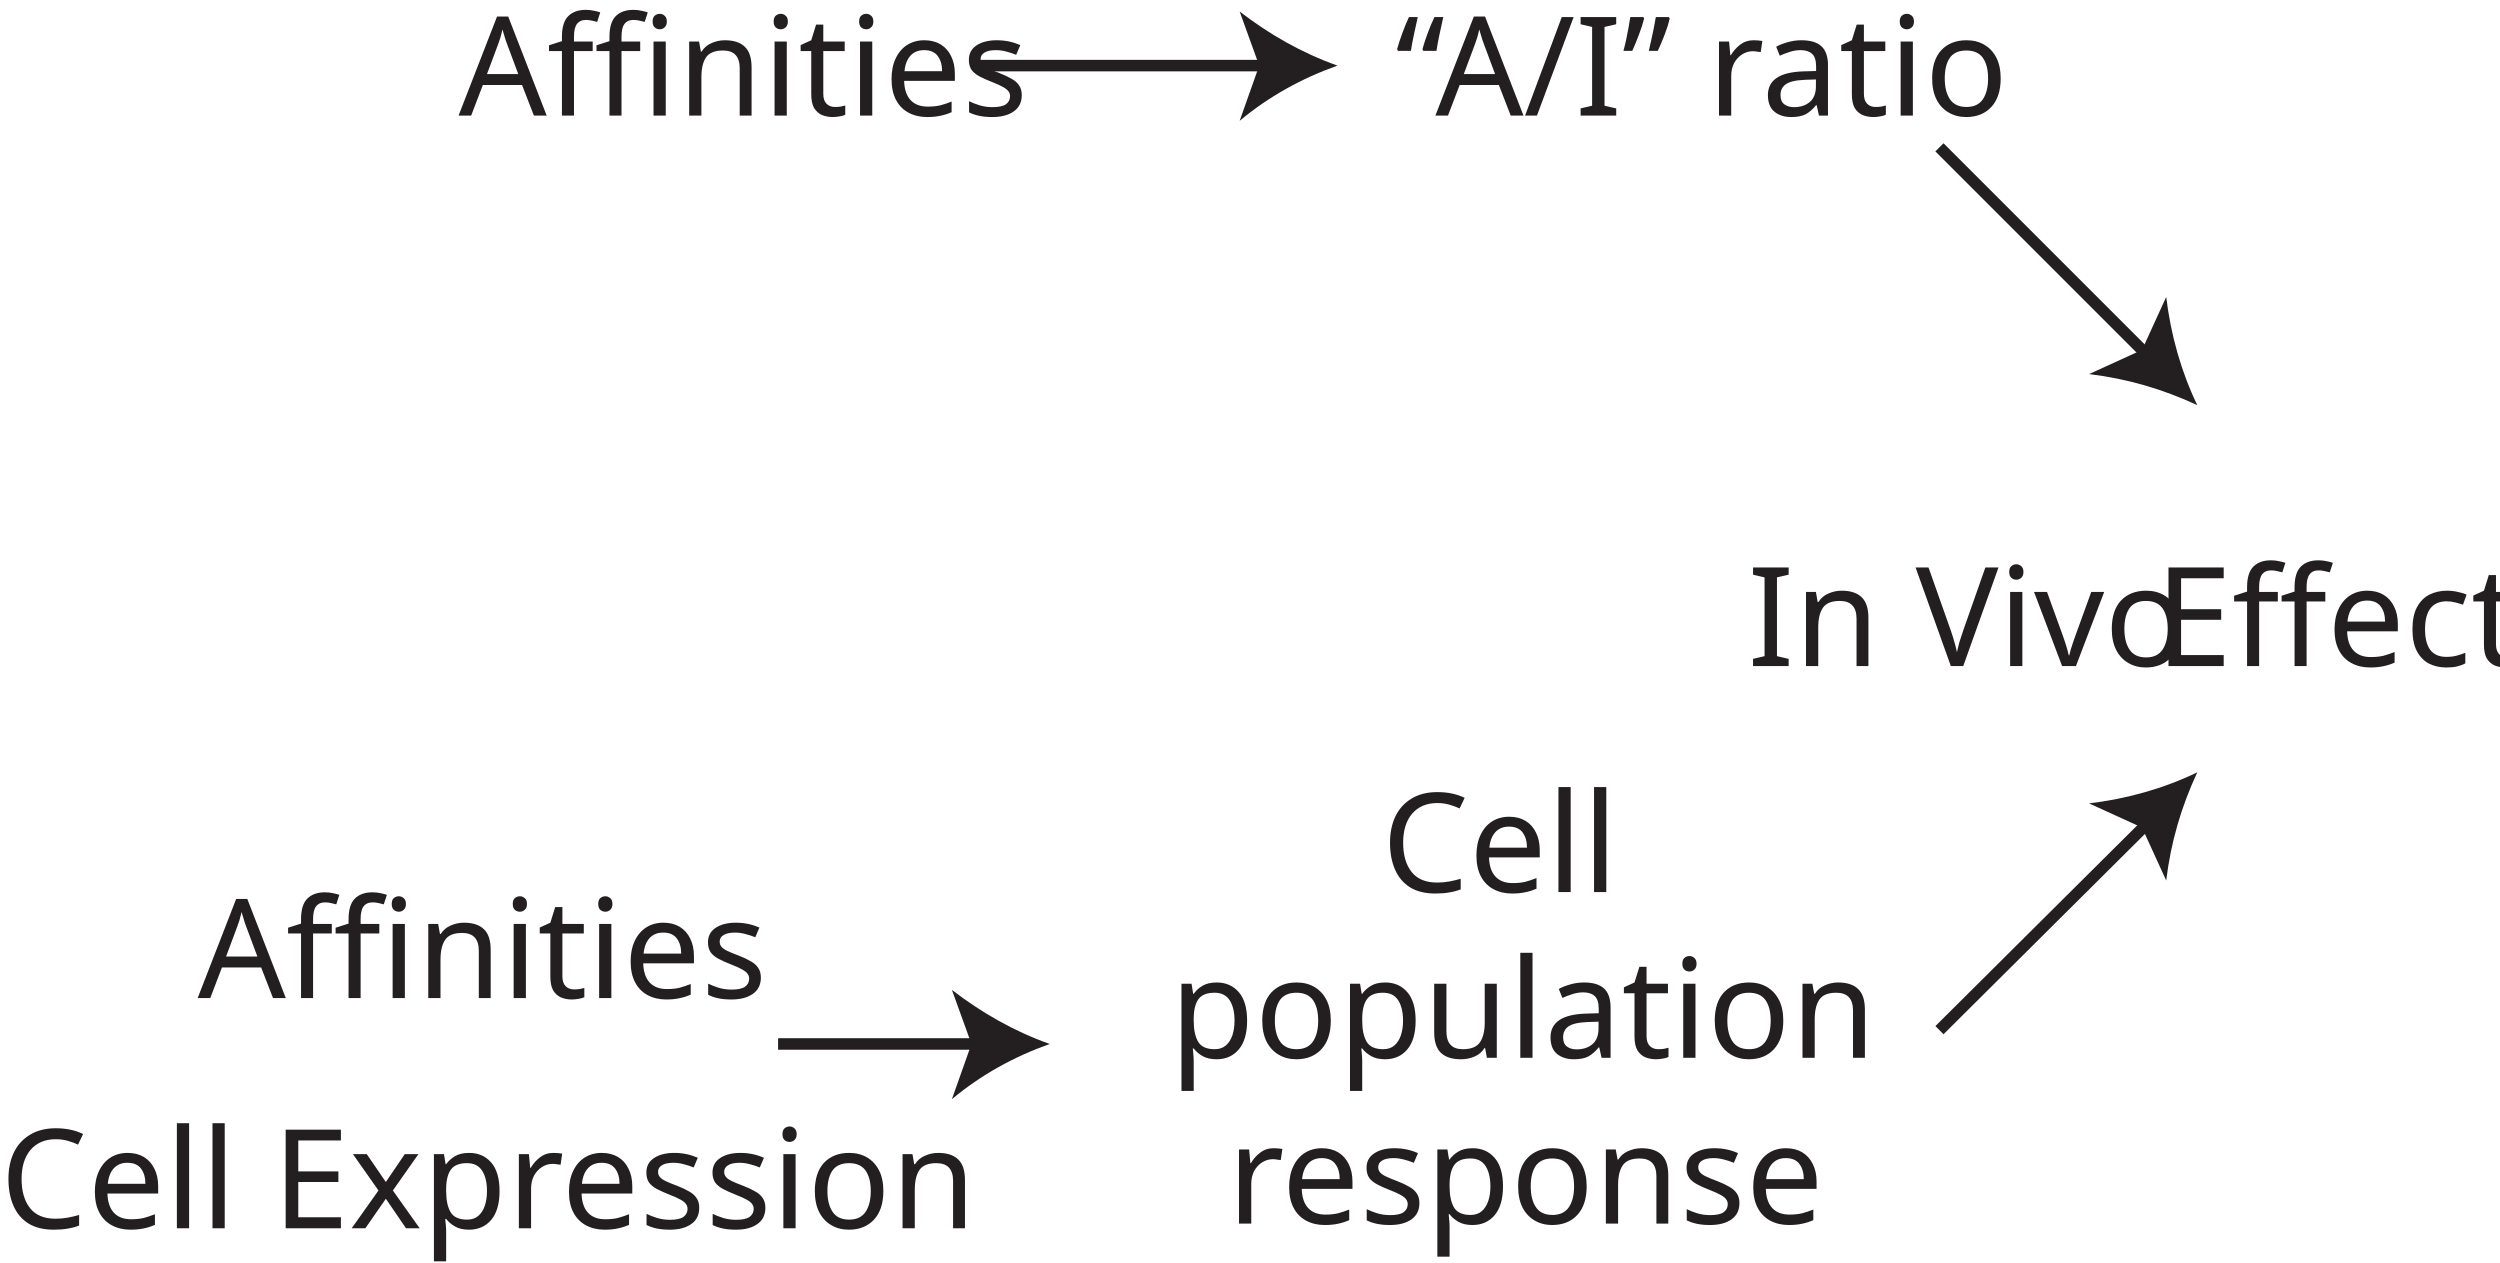
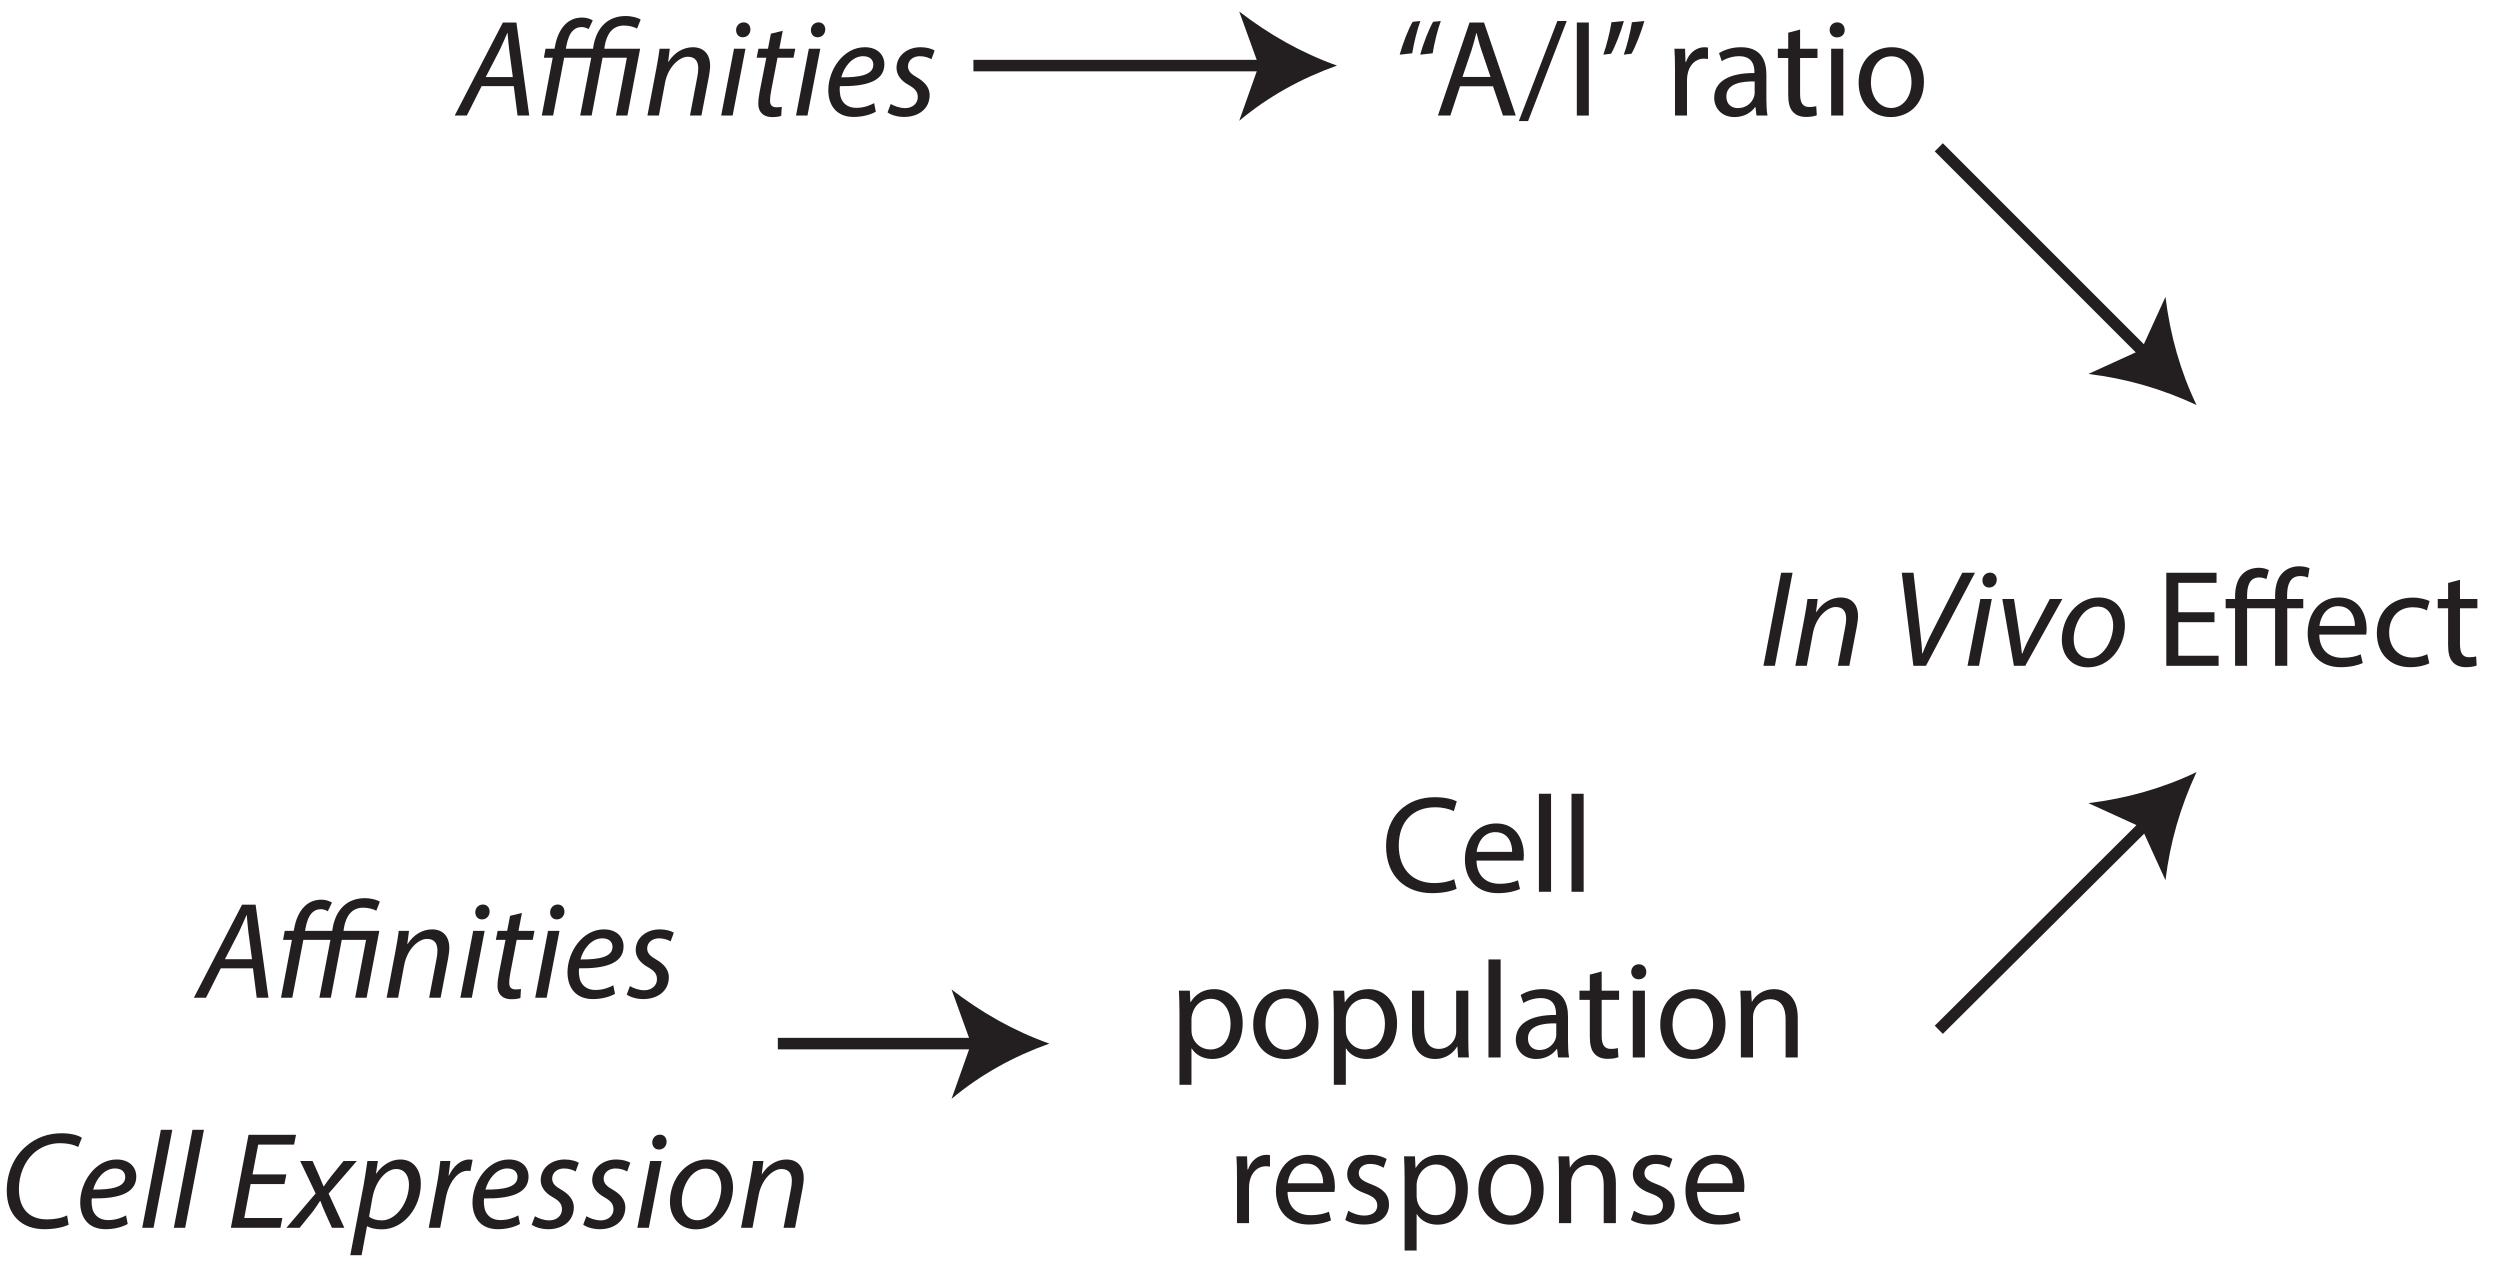
- <svg xmlns="http://www.w3.org/2000/svg" version="1.1" id="Layer_1" x="0px" y="0px" viewBox="0 0 217.2 109.7" style="enable-background:new 0 0 217.2 109.7;" xml:space="preserve">
-   <style type="text/css">
- 	.st0{fill:#231F20;}
- 	.st1{font-family:'MyriadPro-Regular';}
- 	.st2{font-size:12px;}
- 	.st3{enable-background:new    ;}
- 	.st4{font-family:'MyriadPro-It';}
- 	.st5{fill:none;stroke:#231F20;stroke-miterlimit:10;}
- </style>
-   <text transform="matrix(1 0 0 1 121.2371 10.0439)" class="st0 st1 st2">“A/I” ratio</text>
-   <text transform="matrix(1 0 0 1 151.82 57.8662)" class="st3">
-     <tspan x="0" y="0" class="st0 st4 st2">In Vivo</tspan>
-     <tspan x="32.3" y="0" class="st0 st1 st2"> Effect</tspan>
-   </text>
-   <text transform="matrix(1 0 0 1 120.0307 77.5045)" class="st0 st1 st2">Cell</text>
-   <text transform="matrix(1 0 0 1 101.6307 91.9045)" class="st0 st1 st2">population</text>
-   <text transform="matrix(1 0 0 1 106.6307 106.3045)" class="st0 st1 st2">response</text>
-   <text transform="matrix(1 0 0 1 39.8404 10.0439)" class="st0 st4 st2">Affinities</text>
-   <text transform="matrix(1 0 0 1 17.1737 86.7106)" class="st0 st4 st2">Affinities</text>
-   <text transform="matrix(1 0 0 1 -1.983643e-04 106.7106)" class="st0 st4 st2">Cell Expression</text>
-   <line class="st5" x1="84.6" y1="5.7" x2="110.2" y2="5.7" />
-   <path class="st0" d="M116.2,5.7c-3.1,1.1-6,2.7-8.5,4.8l1.7-4.8L107.7,1C110.3,3,113.1,4.6,116.2,5.7z" />
-   <line class="st5" x1="168.5" y1="12.8" x2="186.7" y2="31" />
-   <path class="st0" d="M190.9,35.2c-3-1.4-6.1-2.3-9.4-2.7l4.6-2.1l2.1-4.6C188.6,29.1,189.5,32.3,190.9,35.2z" />
-   <line class="st5" x1="67.6" y1="90.7" x2="85.2" y2="90.7" />
-   <path class="st0" d="M91.2,90.7c-3.1,1.1-6,2.7-8.5,4.8l1.7-4.8L82.7,86C85.3,88,88.1,89.6,91.2,90.7z" />
-   <line class="st5" x1="168.5" y1="89.5" x2="186.7" y2="71.4" />
-   <path class="st0" d="M190.9,67.1c-1.4,3-2.3,6.1-2.7,9.4l-2.1-4.6l-4.6-2.1C184.8,69.4,188,68.5,190.9,67.1z" />
+ <svg xmlns="http://www.w3.org/2000/svg" width="100%" height="100%" viewBox="0 0 6706 3389" version="1.1" xml:space="preserve" style="fill-rule:evenodd;clip-rule:evenodd;stroke-miterlimit:10;">
+   <path d="M3788.18,142.961C3792.26,116.294 3801.88,78.144 3810.03,56.294L3789.29,58.517C3778.92,75.55 3762.99,115.55 3754.48,146.661L3788.18,142.961ZM3842.99,142.961C3847.07,116.294 3856.7,78.144 3864.85,56.294L3844.11,58.517C3834.11,75.55 3817.81,115.55 3809.66,146.661L3842.99,142.961Z" style="fill:#231f20;fill-rule:nonzero;" />
+   <path d="M4004.85,231.478L4031.52,309.994L4065.96,309.994L3980.77,60.367L3941.88,60.367L3857.07,309.994L3890.41,309.994L3916.33,231.478L4004.85,231.478ZM3922.99,206.294L3947.44,134.072C3952.26,118.883 3956.33,103.7 3960.03,88.883L3960.77,88.883C3964.48,103.328 3968.18,118.144 3973.74,134.439L3998.18,206.294L3922.99,206.294Z" style="fill:#231f20;fill-rule:nonzero;" />
+   <path d="M4098.92,324.811L4202.63,56.294L4177.44,56.294L4074.11,324.811L4098.92,324.811Z" style="fill:#231f20;fill-rule:nonzero;" />
+   <rect x="4229.66" y="60.367" width="32.222" height="249.628" style="fill:#231f20;" />
+   <path d="M4322.63,59.628C4318.55,86.294 4308.55,124.811 4300.77,146.661L4321.52,144.072C4331.52,127.033 4347.44,87.406 4355.96,56.294L4322.63,59.628ZM4377.44,59.628C4373.37,86.294 4363.74,124.811 4355.59,146.661L4376.33,144.072C4386.33,127.033 4402.26,87.406 4410.77,56.294L4377.44,59.628Z" style="fill:#231f20;fill-rule:nonzero;" />
+   <path d="M4492.99,309.994L4525.22,309.994L4525.22,214.439C4525.22,208.883 4525.96,203.7 4526.7,199.256C4531.14,174.811 4547.44,157.406 4570.41,157.406C4574.85,157.406 4578.18,157.772 4581.52,158.517L4581.52,127.772C4578.55,127.033 4575.96,126.661 4572.26,126.661C4550.41,126.661 4530.77,141.85 4522.63,165.922L4521.14,165.922L4520.03,130.739L4491.52,130.739C4492.63,147.406 4492.99,165.55 4492.99,186.661L4492.99,309.994Z" style="fill:#231f20;fill-rule:nonzero;" />
+   <path d="M4741.14,309.994C4738.92,297.772 4738.18,282.589 4738.18,267.033L4738.18,199.994C4738.18,164.072 4724.85,126.661 4670.03,126.661C4647.44,126.661 4625.96,132.961 4611.14,142.589L4618.55,164.072C4631.14,155.922 4648.55,150.739 4665.22,150.739C4701.88,150.739 4705.96,177.406 4705.96,192.217L4705.96,195.922C4636.7,195.55 4598.18,219.256 4598.18,262.589C4598.18,288.517 4616.7,314.072 4652.99,314.072C4678.55,314.072 4697.81,301.478 4707.81,287.406L4708.92,287.406L4711.52,309.994L4741.14,309.994ZM4706.7,249.628C4706.7,252.961 4705.96,256.661 4704.85,259.994C4699.66,275.183 4684.85,289.994 4661.52,289.994C4644.85,289.994 4630.77,279.994 4630.77,258.883C4630.77,224.072 4671.14,217.772 4706.7,218.517L4706.7,249.628Z" style="fill:#231f20;fill-rule:nonzero;" />
+   <path d="M4796.7,87.772L4796.7,130.739L4768.92,130.739L4768.92,155.55L4796.7,155.55L4796.7,253.328C4796.7,274.439 4800.03,290.367 4809.29,299.994C4817.07,308.883 4829.29,313.7 4844.48,313.7C4857.07,313.7 4867.07,311.85 4873.37,309.256L4871.88,284.811C4867.81,285.922 4861.52,287.033 4852.99,287.033C4834.85,287.033 4828.55,274.439 4828.55,252.217L4828.55,155.55L4875.22,155.55L4875.22,130.739L4828.55,130.739L4828.55,79.256L4796.7,87.772Z" style="fill:#231f20;fill-rule:nonzero;" />
+   <path d="M4944.48,309.994L4944.48,130.739L4911.88,130.739L4911.88,309.994L4944.48,309.994ZM4928.18,59.994C4916.33,59.994 4907.81,68.883 4907.81,80.367C4907.81,91.478 4915.96,100.367 4927.44,100.367C4940.41,100.367 4948.55,91.478 4948.18,80.367C4948.18,68.883 4940.41,59.994 4928.18,59.994Z" style="fill:#231f20;fill-rule:nonzero;" />
+   <path d="M5074.48,126.661C5024.85,126.661 4985.59,161.85 4985.59,221.85C4985.59,278.517 5022.99,314.072 5071.52,314.072C5114.85,314.072 5160.77,285.183 5160.77,218.883C5160.77,164.072 5125.96,126.661 5074.48,126.661ZM5073.74,151.106C5112.26,151.106 5127.44,189.628 5127.44,219.994C5127.44,260.367 5104.11,289.628 5072.99,289.628C5041.14,289.628 5018.55,259.994 5018.55,220.739C5018.55,186.661 5035.22,151.106 5073.74,151.106Z" style="fill:#231f20;fill-rule:nonzero;" />
+   <g>
+     <path d="M4777.66,1536.37L4730.24,1785.99L4760.99,1785.99L4808.39,1536.37L4777.66,1536.37Z" style="fill:#231f20;fill-rule:nonzero;" />
+     <path d="M4846.54,1785.99L4862.84,1698.96C4870.99,1654.51 4902.1,1628.22 4923.95,1628.22C4945.06,1628.22 4952.1,1641.55 4952.1,1659.7C4952.1,1667.11 4950.99,1675.62 4949.51,1682.66L4929.88,1785.99L4960.62,1785.99L4980.62,1681.55C4982.47,1671.92 4983.95,1660.44 4983.95,1652.66C4983.95,1614.88 4959.88,1602.66 4938.39,1602.66C4912.1,1602.66 4888.02,1616.73 4872.1,1641.92L4871.36,1641.92L4875.8,1606.73L4848.39,1606.73C4846.17,1621.55 4843.95,1638.96 4839.88,1658.96L4815.8,1785.99L4846.54,1785.99Z" style="fill:#231f20;fill-rule:nonzero;" />
+     <path d="M5166.17,1785.99L5297.66,1536.37L5263.58,1536.37L5184.32,1692.29C5170.62,1718.59 5163.21,1737.11 5156.91,1752.66L5155.8,1752.66C5155.43,1736.37 5153.95,1721.92 5150.99,1696.37L5132.84,1536.37L5101.36,1536.37L5132.47,1785.99L5166.17,1785.99Z" style="fill:#231f20;fill-rule:nonzero;" />
+     <path d="M5308.39,1785.99L5342.84,1606.73L5312.1,1606.73L5277.66,1785.99L5308.39,1785.99ZM5335.43,1575.99C5347.28,1575.99 5355.8,1567.48 5356.17,1555.26C5356.17,1544.14 5349.13,1535.99 5338.02,1535.99C5326.91,1535.99 5317.66,1544.88 5317.66,1556.73C5317.66,1567.84 5324.69,1575.99 5335.43,1575.99Z" style="fill:#231f20;fill-rule:nonzero;" />
+     <path d="M5370.99,1606.73L5402.1,1785.99L5432.47,1785.99L5532.1,1606.73L5498.39,1606.73L5443.58,1711.18C5433.21,1731.55 5428.39,1743.4 5424.69,1753.03L5423.58,1753.03C5422.84,1743.03 5420.62,1729.33 5418.02,1708.96L5402.47,1606.73L5370.99,1606.73Z" style="fill:#231f20;fill-rule:nonzero;" />
+     <path d="M5629.89,1602.66C5571.73,1602.66 5530.62,1657.48 5530.62,1716.37C5530.62,1756.73 5555.8,1790.07 5600.61,1790.07C5660.61,1790.07 5699.89,1732.66 5699.89,1677.48C5699.89,1639.33 5678.39,1602.66 5629.89,1602.66ZM5626.56,1627.11C5658.78,1627.11 5668.39,1656.37 5668.39,1677.11C5668.39,1718.96 5641,1765.62 5604.67,1765.62C5578.39,1765.62 5562.47,1744.51 5562.47,1715.26C5562.1,1674.14 5588.02,1627.11 5626.56,1627.11Z" style="fill:#231f20;fill-rule:nonzero;" />
+     <path d="M5940.11,1642.29L5843.11,1642.29L5843.11,1563.4L5945.67,1563.4L5945.67,1536.37L5810.89,1536.37L5810.89,1785.99L5951.22,1785.99L5951.22,1758.96L5843.11,1758.96L5843.11,1668.96L5940.11,1668.96L5940.11,1642.29Z" style="fill:#231f20;fill-rule:nonzero;" />
+     <path d="M6135.33,1785.99L6135.33,1631.55L6178.28,1631.55L6178.28,1606.73L6134.94,1606.73L6134.94,1597.11C6134.94,1569.7 6142.33,1545.26 6169.78,1545.26C6179.39,1545.26 6185.67,1547.11 6190.89,1549.33L6194.94,1524.14C6188.67,1521.55 6179,1518.96 6167.17,1518.96C6152.33,1518.96 6136.06,1523.77 6123.83,1535.62C6108.67,1550.07 6102.72,1573.03 6102.72,1598.22L6102.72,1606.73L6027.56,1606.73L6027.56,1598.96C6027.56,1570.81 6034.56,1548.96 6060.11,1548.96C6067.56,1548.96 6074.56,1551.18 6079.39,1553.4L6086.06,1529.33C6080.5,1526.37 6070.89,1523.03 6060.5,1523.03C6040.5,1523.03 6025.67,1529.33 6015.33,1539.7C6001.22,1553.77 5995.33,1575.62 5995.33,1600.81L5995.33,1606.73L5970.11,1606.73L5970.11,1631.55L5995.33,1631.55L5995.33,1785.99L6027.56,1785.99L6027.56,1631.55L6102.72,1631.55L6102.72,1785.99L6135.33,1785.99Z" style="fill:#231f20;fill-rule:nonzero;" />
+     <path d="M6347.17,1702.29C6347.56,1698.96 6348.28,1693.77 6348.28,1687.11C6348.28,1654.14 6332.72,1602.66 6274.22,1602.66C6222,1602.66 6190.11,1645.26 6190.11,1699.33C6190.11,1753.4 6223.11,1789.7 6278.28,1789.7C6306.78,1789.7 6326.44,1783.77 6337.89,1778.59L6332.33,1755.26C6320.11,1760.44 6306.06,1764.51 6282.72,1764.51C6250.11,1764.51 6222,1746.37 6221.22,1702.29L6347.17,1702.29ZM6221.61,1678.96C6224.22,1656.37 6238.67,1625.99 6271.61,1625.99C6308.28,1625.99 6317.17,1658.22 6316.78,1678.96L6221.61,1678.96Z" style="fill:#231f20;fill-rule:nonzero;" />
+     <path d="M6510.89,1754.88C6501.61,1758.96 6489.39,1763.77 6470.89,1763.77C6435.33,1763.77 6408.67,1738.22 6408.67,1696.73C6408.67,1659.33 6430.89,1628.96 6472,1628.96C6489.78,1628.96 6502,1633.03 6509.78,1637.48L6517.17,1612.29C6508.28,1607.84 6491.22,1603.03 6472,1603.03C6413.44,1603.03 6375.67,1643.03 6375.67,1698.22C6375.67,1753.03 6410.89,1789.7 6464.94,1789.7C6489,1789.7 6507.89,1783.77 6516.44,1779.33L6510.89,1754.88Z" style="fill:#231f20;fill-rule:nonzero;" />
+     <path d="M6566.78,1563.77L6566.78,1606.73L6539,1606.73L6539,1631.55L6566.78,1631.55L6566.78,1729.33C6566.78,1750.44 6570.11,1766.37 6579.39,1775.99C6587.17,1784.88 6599.39,1789.7 6614.56,1789.7C6627.17,1789.7 6637.17,1787.84 6643.44,1785.26L6642,1760.81C6637.89,1761.92 6631.61,1763.03 6623.11,1763.03C6604.94,1763.03 6598.67,1750.44 6598.67,1728.22L6598.67,1631.55L6645.33,1631.55L6645.33,1606.73L6598.67,1606.73L6598.67,1555.26L6566.78,1563.77Z" style="fill:#231f20;fill-rule:nonzero;" />
+   </g>
+   <path d="M3900.58,2358.41C3887.62,2364.71 3867.62,2368.78 3847.98,2368.78C3787.24,2368.78 3752.06,2329.52 3752.06,2268.41C3752.06,2202.86 3790.95,2165.45 3849.47,2165.45C3870.21,2165.45 3887.62,2169.89 3899.84,2175.82L3907.62,2149.52C3899.09,2145.08 3879.47,2138.41 3848.36,2138.41C3770.95,2138.41 3717.98,2191.37 3717.98,2269.52C3717.98,2351.37 3770.95,2395.82 3841.32,2395.82C3871.69,2395.82 3895.39,2389.89 3907.24,2383.97L3900.58,2358.41Z" style="fill:#231f20;fill-rule:nonzero;" />
+   <path d="M4086.51,2308.41C4086.87,2305.08 4087.62,2299.89 4087.62,2293.23C4087.62,2260.26 4072.06,2208.78 4013.54,2208.78C3961.32,2208.78 3929.47,2251.37 3929.47,2305.45C3929.47,2359.52 3962.43,2395.82 4017.62,2395.82C4046.13,2395.82 4065.76,2389.89 4077.24,2384.71L4071.69,2361.37C4059.47,2366.56 4045.39,2370.63 4022.06,2370.63C3989.47,2370.63 3961.32,2352.48 3960.58,2308.41L4086.51,2308.41ZM3960.95,2285.08C3963.54,2262.48 3977.98,2232.12 4010.95,2232.12C4047.62,2232.12 4056.51,2264.34 4056.13,2285.08L3960.95,2285.08Z" style="fill:#231f20;fill-rule:nonzero;" />
+   <rect x="4127.98" y="2129.15" width="32.594" height="262.961" style="fill:#231f20;" />
+   <rect x="4215.39" y="2129.15" width="32.594" height="262.961" style="fill:#231f20;" />
+   <path d="M3163.79,2909.89L3196.01,2909.89L3196.01,2812.48L3196.75,2812.48C3207.49,2830.26 3228.23,2840.63 3251.93,2840.63C3294.16,2840.63 3333.42,2808.78 3333.42,2744.34C3333.42,2689.89 3300.82,2653.23 3257.49,2653.23C3228.23,2653.23 3207.12,2666.19 3193.79,2688.04L3193.04,2688.04L3191.57,2657.3L3162.31,2657.3C3163.04,2674.34 3163.79,2692.86 3163.79,2715.82L3163.79,2909.89ZM3196.01,2732.86C3196.01,2728.41 3197.12,2723.59 3198.23,2719.52C3204.53,2695.08 3225.27,2679.15 3247.49,2679.15C3281.93,2679.15 3300.82,2709.89 3300.82,2745.82C3300.82,2786.93 3280.82,2815.08 3246.38,2815.08C3223.04,2815.08 3203.42,2799.52 3197.49,2776.93C3196.75,2772.86 3196.01,2768.41 3196.01,2763.59L3196.01,2732.86Z" style="fill:#231f20;fill-rule:nonzero;" />
+   <path d="M3450.46,2653.23C3400.82,2653.23 3361.57,2688.41 3361.57,2748.41C3361.57,2805.08 3398.97,2840.63 3447.49,2840.63C3490.82,2840.63 3536.75,2811.74 3536.75,2745.45C3536.75,2690.63 3501.93,2653.23 3450.46,2653.23ZM3449.71,2677.67C3488.23,2677.67 3503.42,2716.19 3503.42,2746.56C3503.42,2786.93 3480.08,2816.19 3448.97,2816.19C3417.12,2816.19 3394.53,2786.56 3394.53,2747.3C3394.53,2713.23 3411.19,2677.67 3449.71,2677.67Z" style="fill:#231f20;fill-rule:nonzero;" />
+   <path d="M3577.86,2909.89L3610.08,2909.89L3610.08,2812.48L3610.82,2812.48C3621.57,2830.26 3642.31,2840.63 3666.01,2840.63C3708.23,2840.63 3747.49,2808.78 3747.49,2744.34C3747.49,2689.89 3714.9,2653.23 3671.57,2653.23C3642.31,2653.23 3621.19,2666.19 3607.86,2688.04L3607.12,2688.04L3605.64,2657.3L3576.38,2657.3C3577.12,2674.34 3577.86,2692.86 3577.86,2715.82L3577.86,2909.89ZM3610.08,2732.86C3610.08,2728.41 3611.19,2723.59 3612.31,2719.52C3618.6,2695.08 3639.34,2679.15 3661.57,2679.15C3696.01,2679.15 3714.9,2709.89 3714.9,2745.82C3714.9,2786.93 3694.9,2815.08 3660.46,2815.08C3637.12,2815.08 3617.49,2799.52 3611.57,2776.93C3610.82,2772.86 3610.08,2768.41 3610.08,2763.59L3610.08,2732.86Z" style="fill:#231f20;fill-rule:nonzero;" />
+   <path d="M3938.6,2657.3L3906.01,2657.3L3906.01,2767.3C3906.01,2773.23 3904.9,2779.15 3903.04,2783.97C3897.12,2798.41 3881.93,2813.59 3860.08,2813.59C3830.46,2813.59 3820.08,2790.63 3820.08,2756.56L3820.08,2657.3L3787.49,2657.3L3787.49,2762.12C3787.49,2825.08 3821.19,2840.63 3849.34,2840.63C3881.19,2840.63 3900.08,2821.74 3908.6,2807.3L3909.34,2807.3L3911.19,2836.56L3940.08,2836.56C3938.97,2822.48 3938.6,2806.19 3938.6,2787.67L3938.6,2657.3Z" style="fill:#231f20;fill-rule:nonzero;" />
+   <rect x="3992.68" y="2573.59" width="32.594" height="262.961" style="fill:#231f20;" />
+   <path d="M4208.97,2836.56C4206.75,2824.34 4206.01,2809.15 4206.01,2793.59L4206.01,2726.56C4206.01,2690.63 4192.68,2653.23 4137.86,2653.23C4115.27,2653.23 4093.79,2659.52 4078.97,2669.15L4086.38,2690.63C4098.97,2682.48 4116.38,2677.3 4133.04,2677.3C4169.71,2677.3 4173.79,2703.97 4173.79,2718.78L4173.79,2722.48C4104.53,2722.12 4066.01,2745.82 4066.01,2789.15C4066.01,2815.08 4084.53,2840.63 4120.82,2840.63C4146.38,2840.63 4165.64,2828.04 4175.64,2813.97L4176.75,2813.97L4179.34,2836.56L4208.97,2836.56ZM4174.53,2776.19C4174.53,2779.52 4173.79,2783.23 4172.68,2786.56C4167.49,2801.74 4152.68,2816.56 4129.34,2816.56C4112.68,2816.56 4098.6,2806.56 4098.6,2785.45C4098.6,2750.63 4138.97,2744.34 4174.53,2745.08L4174.53,2776.19Z" style="fill:#231f20;fill-rule:nonzero;" />
+   <path d="M4264.53,2614.34L4264.53,2657.3L4236.75,2657.3L4236.75,2682.12L4264.53,2682.12L4264.53,2779.89C4264.53,2801.01 4267.86,2816.93 4277.12,2826.56C4284.9,2835.45 4297.12,2840.26 4312.31,2840.26C4324.9,2840.26 4334.9,2838.41 4341.19,2835.82L4339.71,2811.37C4335.64,2812.48 4329.34,2813.59 4320.82,2813.59C4302.68,2813.59 4296.38,2801.01 4296.38,2778.78L4296.38,2682.12L4343.04,2682.12L4343.04,2657.3L4296.38,2657.3L4296.38,2605.82L4264.53,2614.34Z" style="fill:#231f20;fill-rule:nonzero;" />
+   <path d="M4412.31,2836.56L4412.31,2657.3L4379.71,2657.3L4379.71,2836.56L4412.31,2836.56ZM4396.01,2586.56C4384.16,2586.56 4375.64,2595.45 4375.64,2606.93C4375.64,2618.04 4383.79,2626.93 4395.27,2626.93C4408.23,2626.93 4416.38,2618.04 4416.01,2606.93C4416.01,2595.45 4408.23,2586.56 4396.01,2586.56Z" style="fill:#231f20;fill-rule:nonzero;" />
+   <path d="M4542.31,2653.23C4492.68,2653.23 4453.42,2688.41 4453.42,2748.41C4453.42,2805.08 4490.82,2840.63 4539.34,2840.63C4582.68,2840.63 4628.6,2811.74 4628.6,2745.45C4628.6,2690.63 4593.79,2653.23 4542.31,2653.23ZM4541.57,2677.67C4580.08,2677.67 4595.27,2716.19 4595.27,2746.56C4595.27,2786.93 4571.93,2816.19 4540.82,2816.19C4508.97,2816.19 4486.38,2786.56 4486.38,2747.3C4486.38,2713.23 4503.04,2677.67 4541.57,2677.67Z" style="fill:#231f20;fill-rule:nonzero;" />
+   <path d="M4669.71,2836.56L4702.31,2836.56L4702.31,2728.78C4702.31,2723.23 4703.04,2717.67 4704.53,2713.59C4710.08,2695.45 4726.75,2680.26 4748.23,2680.26C4778.97,2680.26 4789.71,2704.34 4789.71,2733.23L4789.71,2836.56L4822.31,2836.56L4822.31,2729.52C4822.31,2668.04 4783.79,2653.23 4758.97,2653.23C4729.34,2653.23 4708.6,2669.89 4699.71,2686.93L4698.97,2686.93L4697.12,2657.3L4668.23,2657.3C4669.34,2672.12 4669.71,2687.3 4669.71,2705.82L4669.71,2836.56Z" style="fill:#231f20;fill-rule:nonzero;" />
+   <path d="M3318.11,3281.01L3350.33,3281.01L3350.33,3185.45C3350.33,3179.89 3351.07,3174.71 3351.81,3170.26C3356.26,3145.82 3372.55,3128.41 3395.52,3128.41C3399.96,3128.41 3403.29,3128.78 3406.63,3129.52L3406.63,3098.78C3403.66,3098.04 3401.07,3097.67 3397.37,3097.67C3375.52,3097.67 3355.88,3112.86 3347.74,3136.93L3346.26,3136.93L3345.14,3101.74L3316.63,3101.74C3317.74,3118.41 3318.11,3136.56 3318.11,3157.67L3318.11,3281.01Z" style="fill:#231f20;fill-rule:nonzero;" />
+   <path d="M3579.59,3197.3C3579.96,3193.97 3580.7,3188.78 3580.7,3182.12C3580.7,3149.15 3565.14,3097.67 3506.63,3097.67C3454.41,3097.67 3422.55,3140.26 3422.55,3194.34C3422.55,3248.41 3455.52,3284.71 3510.7,3284.71C3539.22,3284.71 3558.85,3278.78 3570.33,3273.59L3564.77,3250.26C3552.55,3255.45 3538.48,3259.52 3515.14,3259.52C3482.55,3259.52 3454.41,3241.37 3453.66,3197.3L3579.59,3197.3ZM3454.03,3173.97C3456.63,3151.37 3471.07,3121.01 3504.03,3121.01C3540.7,3121.01 3549.59,3153.23 3549.22,3173.97L3454.03,3173.97Z" style="fill:#231f20;fill-rule:nonzero;" />
+   <path d="M3608.48,3272.48C3621.07,3279.89 3639.22,3284.71 3658.85,3284.71C3701.44,3284.71 3725.88,3262.48 3725.88,3231.01C3725.88,3204.34 3709.96,3188.78 3678.85,3176.93C3655.52,3168.04 3644.77,3161.37 3644.77,3146.56C3644.77,3133.23 3655.52,3122.12 3674.77,3122.12C3691.44,3122.12 3704.41,3128.04 3711.44,3132.48L3719.59,3108.78C3709.59,3102.86 3693.66,3097.67 3675.52,3097.67C3636.99,3097.67 3613.66,3121.37 3613.66,3150.26C3613.66,3171.74 3628.85,3189.52 3661.07,3201.01C3685.14,3209.89 3694.41,3218.41 3694.41,3233.97C3694.41,3248.78 3683.29,3260.63 3659.59,3260.63C3643.29,3260.63 3626.26,3253.97 3616.63,3247.67L3608.48,3272.48Z" style="fill:#231f20;fill-rule:nonzero;" />
+   <path d="M3767.74,3354.34L3799.96,3354.34L3799.96,3256.93L3800.7,3256.93C3811.44,3274.71 3832.18,3285.08 3855.88,3285.08C3898.11,3285.08 3937.37,3253.23 3937.37,3188.78C3937.37,3134.34 3904.77,3097.67 3861.44,3097.67C3832.18,3097.67 3811.07,3110.63 3797.74,3132.48L3796.99,3132.48L3795.52,3101.74L3766.26,3101.74C3766.99,3118.78 3767.74,3137.3 3767.74,3160.26L3767.74,3354.34ZM3799.96,3177.3C3799.96,3172.86 3801.07,3168.04 3802.18,3163.97C3808.48,3139.52 3829.22,3123.59 3851.44,3123.59C3885.88,3123.59 3904.77,3154.34 3904.77,3190.26C3904.77,3231.37 3884.77,3259.52 3850.33,3259.52C3826.99,3259.52 3807.37,3243.97 3801.44,3221.37C3800.7,3217.3 3799.96,3212.86 3799.96,3208.04L3799.96,3177.3Z" style="fill:#231f20;fill-rule:nonzero;" />
+   <path d="M4054.41,3097.67C4004.77,3097.67 3965.52,3132.86 3965.52,3192.86C3965.52,3249.52 4002.92,3285.08 4051.44,3285.08C4094.77,3285.08 4140.7,3256.19 4140.7,3189.89C4140.7,3135.08 4105.88,3097.67 4054.41,3097.67ZM4053.66,3122.12C4092.18,3122.12 4107.37,3160.63 4107.37,3191.01C4107.37,3231.37 4084.03,3260.63 4052.92,3260.63C4021.07,3260.63 3998.48,3231.01 3998.48,3191.74C3998.48,3157.67 4015.14,3122.12 4053.66,3122.12Z" style="fill:#231f20;fill-rule:nonzero;" />
+   <path d="M4181.81,3281.01L4214.41,3281.01L4214.41,3173.23C4214.41,3167.67 4215.14,3162.12 4216.63,3158.04C4222.18,3139.89 4238.85,3124.71 4260.33,3124.71C4291.07,3124.71 4301.81,3148.78 4301.81,3177.67L4301.81,3281.01L4334.41,3281.01L4334.41,3173.97C4334.41,3112.48 4295.88,3097.67 4271.07,3097.67C4241.44,3097.67 4220.7,3114.34 4211.81,3131.37L4211.07,3131.37L4209.22,3101.74L4180.33,3101.74C4181.44,3116.56 4181.81,3131.74 4181.81,3150.26L4181.81,3281.01Z" style="fill:#231f20;fill-rule:nonzero;" />
+   <path d="M4374.77,3272.48C4387.37,3279.89 4405.52,3284.71 4425.14,3284.71C4467.74,3284.71 4492.18,3262.48 4492.18,3231.01C4492.18,3204.34 4476.26,3188.78 4445.14,3176.93C4421.81,3168.04 4411.07,3161.37 4411.07,3146.56C4411.07,3133.23 4421.81,3122.12 4441.07,3122.12C4457.74,3122.12 4470.7,3128.04 4477.74,3132.48L4485.88,3108.78C4475.88,3102.86 4459.96,3097.67 4441.81,3097.67C4403.29,3097.67 4379.96,3121.37 4379.96,3150.26C4379.96,3171.74 4395.14,3189.52 4427.37,3201.01C4451.44,3209.89 4460.7,3218.41 4460.7,3233.97C4460.7,3248.78 4449.59,3260.63 4425.88,3260.63C4409.59,3260.63 4392.55,3253.97 4382.92,3247.67L4374.77,3272.48Z" style="fill:#231f20;fill-rule:nonzero;" />
+   <path d="M4678.11,3197.3C4678.48,3193.97 4679.22,3188.78 4679.22,3182.12C4679.22,3149.15 4663.66,3097.67 4605.14,3097.67C4552.92,3097.67 4521.07,3140.26 4521.07,3194.34C4521.07,3248.41 4554.03,3284.71 4609.22,3284.71C4637.74,3284.71 4657.37,3278.78 4668.85,3273.59L4663.29,3250.26C4651.07,3255.45 4636.99,3259.52 4613.66,3259.52C4581.07,3259.52 4552.92,3241.37 4552.18,3197.3L4678.11,3197.3ZM4552.55,3173.97C4555.14,3151.37 4569.59,3121.01 4602.55,3121.01C4639.22,3121.01 4648.11,3153.23 4647.74,3173.97L4552.55,3173.97Z" style="fill:#231f20;fill-rule:nonzero;" />
+   <path d="M1378.16,231.106L1388.16,309.994L1419.64,309.994L1385.2,60.367L1348.9,60.367L1219.64,309.994L1252.23,309.994L1291.87,231.106L1378.16,231.106ZM1302.98,206.661L1340.38,134.072C1347.79,118.883 1354.09,103.328 1360.76,88.517L1361.49,88.517C1362.61,103.328 1364.46,121.478 1365.94,134.439L1375.57,206.661L1302.98,206.661Z" style="fill:#231f20;fill-rule:nonzero;" />
+   <path d="M1718.53,52.589C1712.23,47.772 1694.83,42.961 1678.16,42.961C1631.49,42.961 1601.12,72.961 1592.23,121.478L1590.76,130.739L1517.79,130.739L1519.27,122.961C1522.61,105.55 1527.79,90.739 1537.05,81.85C1542.98,75.922 1550.38,72.589 1560.01,72.589C1567.05,72.589 1573.72,74.811 1578.9,78.144L1590.01,54.811C1584.09,51.106 1574.09,47.033 1561.87,47.033C1541.87,47.033 1527.05,54.439 1515.94,65.55C1501.49,79.994 1492.98,101.478 1489.27,121.85L1487.42,130.739L1463.34,130.739L1458.9,154.811L1482.61,154.811L1453.34,309.994L1483.72,309.994L1513.34,154.811L1585.94,154.811L1556.31,309.994L1587.05,309.994L1616.31,154.811L1681.49,154.811L1652.23,309.994L1682.98,309.994L1717.05,130.739L1621.12,130.739L1622.23,122.217C1627.42,93.328 1641.49,68.517 1673.72,68.517C1688.53,68.517 1701.49,72.589 1708.9,76.661L1718.53,52.589Z" style="fill:#231f20;fill-rule:nonzero;" />
+   <path d="M1767.42,309.994L1783.72,222.961C1791.87,178.517 1822.98,152.217 1844.83,152.217C1865.94,152.217 1872.98,165.55 1872.98,183.7C1872.98,191.106 1871.87,199.628 1870.38,206.661L1850.76,309.994L1881.49,309.994L1901.49,205.55C1903.34,195.922 1904.83,184.439 1904.83,176.661C1904.83,138.883 1880.76,126.661 1859.27,126.661C1832.98,126.661 1808.9,140.739 1792.98,165.922L1792.23,165.922L1796.68,130.739L1769.27,130.739C1767.05,145.55 1764.83,162.961 1760.76,182.961L1736.68,309.994L1767.42,309.994Z" style="fill:#231f20;fill-rule:nonzero;" />
+   <path d="M1965.2,309.994L1999.64,130.739L1968.9,130.739L1934.46,309.994L1965.2,309.994ZM1992.23,99.994C2004.09,99.994 2012.61,91.478 2012.98,79.256C2012.98,68.144 2005.94,59.994 1994.83,59.994C1983.72,59.994 1974.46,68.883 1974.46,80.739C1974.46,91.85 1981.49,99.994 1992.23,99.994Z" style="fill:#231f20;fill-rule:nonzero;" />
+   <path d="M2067.79,90.367L2060.01,130.739L2034.46,130.739L2029.64,154.811L2055.57,154.811L2037.79,245.55C2035.2,258.517 2034.09,268.883 2034.09,279.256C2034.09,297.406 2044.46,314.072 2071.87,314.072C2080.76,314.072 2090.01,312.961 2095.57,310.739L2097.05,286.661C2092.98,287.406 2087.79,287.772 2082.61,287.772C2070.76,287.772 2065.57,281.478 2065.57,270.739C2065.57,261.106 2067.05,251.85 2068.9,241.85L2085.57,154.811L2128.53,154.811L2133.34,130.739L2090.38,130.739L2099.64,82.589L2067.79,90.367Z" style="fill:#231f20;fill-rule:nonzero;" />
+   <path d="M2165.94,309.994L2200.38,130.739L2169.64,130.739L2135.2,309.994L2165.94,309.994ZM2192.98,99.994C2204.83,99.994 2213.34,91.478 2213.72,79.256C2213.72,68.144 2206.68,59.994 2195.57,59.994C2184.46,59.994 2175.2,68.883 2175.2,80.739C2175.2,91.85 2182.23,99.994 2192.98,99.994Z" style="fill:#231f20;fill-rule:nonzero;" />
+   <path d="M2344.83,276.661C2333.72,282.589 2317.79,289.256 2296.68,289.256C2278.16,289.256 2263.72,281.106 2256.68,265.183C2252.61,255.55 2251.49,238.883 2252.98,231.106C2319.27,232.217 2372.23,219.628 2372.23,172.589C2372.23,147.033 2353.72,126.661 2319.64,126.661C2261.87,126.661 2221.87,187.772 2221.87,241.85C2221.87,281.478 2242.61,313.7 2290.01,313.7C2314.09,313.7 2335.94,307.406 2349.27,299.628L2344.83,276.661ZM2342.61,173.7C2342.61,201.478 2304.83,207.772 2256.68,207.406C2264.09,179.256 2285.94,150.739 2315.2,150.739C2331.49,150.739 2342.61,158.883 2342.61,173.7Z" style="fill:#231f20;fill-rule:nonzero;" />
+   <path d="M2380.76,301.478C2388.9,307.772 2405.94,313.7 2425.2,313.7C2462.98,313.7 2493.72,292.589 2493.72,254.811C2493.72,234.811 2480.01,219.256 2460.01,207.772C2444.09,198.883 2435.57,190.739 2435.57,177.772C2435.57,162.217 2448.9,150.739 2467.42,150.739C2480.76,150.739 2492.23,155.183 2498.53,158.883L2507.05,135.55C2500.38,131.106 2485.94,126.661 2469.64,126.661C2431.87,126.661 2404.83,150.739 2404.83,182.217C2404.83,200.367 2416.31,216.294 2437.05,227.772C2455.57,238.144 2461.87,246.661 2461.87,260.739C2461.87,276.661 2448.53,289.994 2427.79,289.994C2413.34,289.994 2397.79,284.072 2389.27,278.883L2380.76,301.478Z" style="fill:#231f20;fill-rule:nonzero;" />
+   <path d="M678.572,2597.37L688.572,2676.26L720.05,2676.26L685.606,2426.62L649.311,2426.62L520.05,2676.26L552.644,2676.26L592.272,2597.37L678.572,2597.37ZM603.383,2572.92L640.794,2500.33C648.2,2485.14 654.494,2469.59 661.161,2454.77L661.906,2454.77C663.017,2469.59 664.867,2487.73 666.35,2500.7L675.978,2572.92L603.383,2572.92Z" style="fill:#231f20;fill-rule:nonzero;" />
+   <path d="M1018.94,2418.84C1012.64,2414.03 995.239,2409.22 978.572,2409.22C931.906,2409.22 901.533,2439.22 892.644,2487.73L891.161,2496.99L818.2,2496.99L819.683,2489.22C823.017,2471.81 828.2,2456.99 837.461,2448.11C843.383,2442.18 850.794,2438.84 860.422,2438.84C867.461,2438.84 874.128,2441.07 879.311,2444.4L890.422,2421.07C884.494,2417.37 874.494,2413.29 862.272,2413.29C842.272,2413.29 827.461,2420.7 816.35,2431.81C801.906,2446.26 793.383,2467.73 789.683,2488.11L787.828,2496.99L763.756,2496.99L759.311,2521.07L783.017,2521.07L753.756,2676.26L784.128,2676.26L813.756,2521.07L886.35,2521.07L856.717,2676.26L887.461,2676.26L916.717,2521.07L981.906,2521.07L952.644,2676.26L983.383,2676.26L1017.46,2496.99L921.533,2496.99L922.644,2488.48C927.828,2459.59 941.906,2434.77 974.128,2434.77C988.939,2434.77 1001.91,2438.84 1009.31,2442.92L1018.94,2418.84Z" style="fill:#231f20;fill-rule:nonzero;" />
+   <path d="M1067.83,2676.26L1084.13,2589.22C1092.27,2544.77 1123.38,2518.48 1145.24,2518.48C1166.35,2518.48 1173.38,2531.81 1173.38,2549.96C1173.38,2557.37 1172.27,2565.88 1170.79,2572.92L1151.16,2676.26L1181.91,2676.26L1201.91,2571.81C1203.76,2562.18 1205.24,2550.7 1205.24,2542.92C1205.24,2505.14 1181.16,2492.92 1159.68,2492.92C1133.38,2492.92 1109.31,2506.99 1093.38,2532.18L1092.64,2532.18L1097.09,2496.99L1069.68,2496.99C1067.46,2511.81 1065.24,2529.22 1061.16,2549.22L1037.09,2676.26L1067.83,2676.26Z" style="fill:#231f20;fill-rule:nonzero;" />
+   <path d="M1265.61,2676.26L1300.05,2496.99L1269.31,2496.99L1234.87,2676.26L1265.61,2676.26ZM1292.64,2466.26C1304.49,2466.26 1313.02,2457.73 1313.38,2445.51C1313.38,2434.4 1306.35,2426.26 1295.24,2426.26C1284.13,2426.26 1274.87,2435.14 1274.87,2446.99C1274.87,2458.11 1281.91,2466.26 1292.64,2466.26Z" style="fill:#231f20;fill-rule:nonzero;" />
+   <path d="M1368.2,2456.62L1360.42,2496.99L1334.87,2496.99L1330.05,2521.07L1355.98,2521.07L1338.2,2611.81C1335.61,2624.77 1334.49,2635.14 1334.49,2645.51C1334.49,2663.66 1344.87,2680.33 1372.27,2680.33C1381.16,2680.33 1390.42,2679.22 1395.98,2676.99L1397.46,2652.92C1393.38,2653.66 1388.2,2654.03 1383.02,2654.03C1371.16,2654.03 1365.98,2647.73 1365.98,2636.99C1365.98,2627.37 1367.46,2618.11 1369.31,2608.11L1385.98,2521.07L1428.94,2521.07L1433.76,2496.99L1390.79,2496.99L1400.05,2448.84L1368.2,2456.62Z" style="fill:#231f20;fill-rule:nonzero;" />
+   <path d="M1466.35,2676.26L1500.79,2496.99L1470.05,2496.99L1435.61,2676.26L1466.35,2676.26ZM1493.38,2466.26C1505.24,2466.26 1513.76,2457.73 1514.13,2445.51C1514.13,2434.4 1507.09,2426.26 1495.98,2426.26C1484.87,2426.26 1475.61,2435.14 1475.61,2446.99C1475.61,2458.11 1482.64,2466.26 1493.38,2466.26Z" style="fill:#231f20;fill-rule:nonzero;" />
+   <path d="M1645.24,2642.92C1634.13,2648.84 1618.2,2655.51 1597.09,2655.51C1578.57,2655.51 1564.13,2647.37 1557.09,2631.44C1553.02,2621.81 1551.91,2605.14 1553.38,2597.37C1619.68,2598.48 1672.64,2585.88 1672.64,2538.84C1672.64,2513.29 1654.13,2492.92 1620.05,2492.92C1562.27,2492.92 1522.27,2554.03 1522.27,2608.11C1522.27,2647.73 1543.02,2679.96 1590.42,2679.96C1614.49,2679.96 1636.35,2673.66 1649.68,2665.88L1645.24,2642.92ZM1643.02,2539.96C1643.02,2567.73 1605.24,2574.03 1557.09,2573.66C1564.49,2545.51 1586.35,2516.99 1615.61,2516.99C1631.91,2516.99 1643.02,2525.14 1643.02,2539.96Z" style="fill:#231f20;fill-rule:nonzero;" />
+   <path d="M1681.16,2667.73C1689.31,2674.03 1706.35,2679.96 1725.61,2679.96C1763.38,2679.96 1794.13,2658.84 1794.13,2621.07C1794.13,2601.07 1780.42,2585.51 1760.42,2574.03C1744.49,2565.14 1735.98,2556.99 1735.98,2544.03C1735.98,2528.48 1749.31,2516.99 1767.83,2516.99C1781.16,2516.99 1792.64,2521.44 1798.94,2525.14L1807.46,2501.81C1800.79,2497.37 1786.35,2492.92 1770.05,2492.92C1732.27,2492.92 1705.24,2516.99 1705.24,2548.48C1705.24,2566.62 1716.72,2582.55 1737.46,2594.03C1755.98,2604.4 1762.27,2612.92 1762.27,2626.99C1762.27,2642.92 1748.94,2656.26 1728.2,2656.26C1713.76,2656.26 1698.2,2650.33 1689.68,2645.14L1681.16,2667.73Z" style="fill:#231f20;fill-rule:nonzero;" />
+   <path d="M179.994,3260.21C166.289,3267.24 145.55,3270.94 126.661,3270.94C71.106,3270.94 50.733,3234.28 50.733,3189.46C50.733,3151.68 65.55,3116.5 88.883,3094.65C108.144,3076.5 134.439,3066.5 160.367,3066.5C182.589,3066.5 200.367,3071.32 209.622,3076.87L219.622,3052.06C212.956,3046.87 193.328,3039.83 165.55,3039.83C128.883,3039.83 97.033,3051.68 71.478,3073.54C37.033,3102.06 18.144,3146.87 18.144,3193.91C18.144,3257.61 56.289,3297.24 119.256,3297.24C147.4,3297.24 169.994,3291.68 184.067,3285.39L179.994,3260.21Z" style="fill:#231f20;fill-rule:nonzero;" />
+   <path d="M338.144,3260.21C327.033,3266.13 311.106,3272.79 289.994,3272.79C271.478,3272.79 257.033,3264.65 249.994,3248.72C245.922,3239.09 244.811,3222.43 246.289,3214.65C312.589,3215.76 365.55,3203.17 365.55,3156.13C365.55,3130.57 347.033,3110.21 312.956,3110.21C255.178,3110.21 215.178,3171.32 215.178,3225.39C215.178,3265.02 235.922,3297.24 283.328,3297.24C307.4,3297.24 329.256,3290.94 342.589,3283.17L338.144,3260.21ZM335.922,3157.24C335.922,3185.02 298.144,3191.32 249.994,3190.94C257.4,3162.79 279.256,3134.28 308.511,3134.28C324.811,3134.28 335.922,3142.43 335.922,3157.24Z" style="fill:#231f20;fill-rule:nonzero;" />
+   <path d="M411.844,3293.54L462.217,3030.57L431.478,3030.57L381.478,3293.54L411.844,3293.54Z" style="fill:#231f20;fill-rule:nonzero;" />
+   <path d="M496.661,3293.54L547.033,3030.57L516.289,3030.57L466.289,3293.54L496.661,3293.54Z" style="fill:#231f20;fill-rule:nonzero;" />
+   <path d="M768.144,3150.21L677.4,3150.21L692.589,3070.21L788.883,3070.21L794.067,3043.91L666.661,3043.91L619.256,3293.54L752.217,3293.54L757.4,3267.24L655.178,3267.24L672.217,3176.13L762.956,3176.13L768.144,3150.21Z" style="fill:#231f20;fill-rule:nonzero;" />
+   <path d="M805.178,3114.28L846.661,3201.32L768.144,3293.54L803.7,3293.54L839.994,3248.72C847.772,3237.98 852.956,3229.83 858.511,3221.32L859.256,3221.32C863.7,3232.79 866.289,3239.83 872.217,3253.17L890.367,3293.54L923.7,3293.54L881.478,3201.68L957.033,3114.28L921.478,3114.28L888.511,3155.02C879.622,3166.13 875.922,3172.06 868.883,3182.06L867.772,3182.06C864.439,3173.91 860.733,3165.02 855.922,3153.54L838.511,3114.28L805.178,3114.28Z" style="fill:#231f20;fill-rule:nonzero;" />
+   <path d="M969.994,3366.87L984.439,3289.46L985.178,3289.46C992.217,3293.54 1004.81,3297.61 1024.07,3297.61C1083.7,3297.61 1128.88,3237.98 1128.88,3175.02C1128.88,3142.06 1112.59,3110.21 1073.7,3110.21C1049.26,3110.21 1025.55,3124.65 1009.26,3147.98L1008.51,3147.98L1013.7,3114.28L985.55,3114.28C982.956,3132.43 979.256,3156.5 975.55,3177.98L939.622,3366.87L969.994,3366.87ZM998.883,3213.54C1008.14,3163.54 1038.51,3135.76 1062.59,3135.76C1088.51,3135.76 1097.03,3158.35 1097.03,3177.24C1097.03,3224.28 1063.7,3273.54 1024.07,3273.54C1009.62,3273.54 997.772,3269.83 989.994,3263.54L998.883,3213.54Z" style="fill:#231f20;fill-rule:nonzero;" />
+   <path d="M1180.73,3293.54L1195.55,3214.65C1203.33,3172.79 1227.03,3140.57 1253.7,3140.57C1257.03,3140.57 1259.99,3140.94 1261.84,3141.32L1267.77,3110.94C1265.55,3110.57 1261.84,3110.21 1259.26,3110.21C1235.18,3110.21 1215.92,3128.72 1204.44,3153.17L1203.33,3153.17C1205.18,3139.46 1206.66,3126.87 1208.14,3114.28L1181.11,3114.28C1179.26,3130.94 1176.29,3154.65 1171.84,3177.98L1149.99,3293.54L1180.73,3293.54Z" style="fill:#231f20;fill-rule:nonzero;" />
+   <path d="M1390.37,3260.21C1379.26,3266.13 1363.33,3272.79 1342.22,3272.79C1323.7,3272.79 1309.26,3264.65 1302.22,3248.72C1298.14,3239.09 1297.03,3222.43 1298.51,3214.65C1364.81,3215.76 1417.77,3203.17 1417.77,3156.13C1417.77,3130.57 1399.26,3110.21 1365.18,3110.21C1307.4,3110.21 1267.4,3171.32 1267.4,3225.39C1267.4,3265.02 1288.14,3297.24 1335.55,3297.24C1359.62,3297.24 1381.48,3290.94 1394.81,3283.17L1390.37,3260.21ZM1388.14,3157.24C1388.14,3185.02 1350.37,3191.32 1302.22,3190.94C1309.62,3162.79 1331.48,3134.28 1360.73,3134.28C1377.03,3134.28 1388.14,3142.43 1388.14,3157.24Z" style="fill:#231f20;fill-rule:nonzero;" />
+   <path d="M1426.29,3285.02C1434.44,3291.32 1451.48,3297.24 1470.73,3297.24C1508.51,3297.24 1539.26,3276.13 1539.26,3238.35C1539.26,3218.35 1525.55,3202.79 1505.55,3191.32C1489.62,3182.43 1481.11,3174.28 1481.11,3161.32C1481.11,3145.76 1494.44,3134.28 1512.96,3134.28C1526.29,3134.28 1537.77,3138.72 1544.07,3142.43L1552.59,3119.09C1545.92,3114.65 1531.48,3110.21 1515.18,3110.21C1477.4,3110.21 1450.37,3134.28 1450.37,3165.76C1450.37,3183.91 1461.84,3199.83 1482.59,3211.32C1501.11,3221.68 1507.4,3230.21 1507.4,3244.28C1507.4,3260.21 1494.07,3273.54 1473.33,3273.54C1458.88,3273.54 1443.33,3267.61 1434.81,3262.43L1426.29,3285.02Z" style="fill:#231f20;fill-rule:nonzero;" />
+   <path d="M1564.44,3285.02C1572.59,3291.32 1589.62,3297.24 1608.88,3297.24C1646.66,3297.24 1677.4,3276.13 1677.4,3238.35C1677.4,3218.35 1663.7,3202.79 1643.7,3191.32C1627.77,3182.43 1619.26,3174.28 1619.26,3161.32C1619.26,3145.76 1632.59,3134.28 1651.11,3134.28C1664.44,3134.28 1675.92,3138.72 1682.22,3142.43L1690.73,3119.09C1684.07,3114.65 1669.62,3110.21 1653.33,3110.21C1615.55,3110.21 1588.51,3134.28 1588.51,3165.76C1588.51,3183.91 1599.99,3199.83 1620.73,3211.32C1639.26,3221.68 1645.55,3230.21 1645.55,3244.28C1645.55,3260.21 1632.22,3273.54 1611.48,3273.54C1597.03,3273.54 1581.48,3267.61 1572.96,3262.43L1564.44,3285.02Z" style="fill:#231f20;fill-rule:nonzero;" />
+   <path d="M1740.37,3293.54L1774.81,3114.28L1744.07,3114.28L1709.62,3293.54L1740.37,3293.54ZM1767.4,3083.54C1779.26,3083.54 1787.77,3075.02 1788.14,3062.79C1788.14,3051.68 1781.11,3043.54 1769.99,3043.54C1758.88,3043.54 1749.62,3052.43 1749.62,3064.28C1749.62,3075.39 1756.66,3083.54 1767.4,3083.54Z" style="fill:#231f20;fill-rule:nonzero;" />
+   <path d="M1896.29,3110.21C1838.14,3110.21 1797.03,3165.02 1797.03,3223.91C1797.03,3264.28 1822.22,3297.61 1867.03,3297.61C1927.03,3297.61 1966.29,3240.21 1966.29,3185.02C1966.29,3146.87 1944.81,3110.21 1896.29,3110.21ZM1892.96,3134.65C1925.18,3134.65 1934.81,3163.91 1934.81,3184.65C1934.81,3226.5 1907.4,3273.17 1871.11,3273.17C1844.81,3273.17 1828.88,3252.06 1828.88,3222.79C1828.51,3181.68 1854.44,3134.65 1892.96,3134.65Z" style="fill:#231f20;fill-rule:nonzero;" />
+   <path d="M2018.51,3293.54L2034.81,3206.5C2042.96,3162.06 2074.07,3135.76 2095.92,3135.76C2117.03,3135.76 2124.07,3149.09 2124.07,3167.24C2124.07,3174.65 2122.96,3183.17 2121.48,3190.21L2101.84,3293.54L2132.59,3293.54L2152.59,3189.09C2154.44,3179.46 2155.92,3167.98 2155.92,3160.21C2155.92,3122.43 2131.84,3110.21 2110.37,3110.21C2084.07,3110.21 2059.99,3124.28 2044.07,3149.46L2043.33,3149.46L2047.77,3114.28L2020.37,3114.28C2018.14,3129.09 2015.92,3146.5 2011.84,3166.5L1987.77,3293.54L2018.51,3293.54Z" style="fill:#231f20;fill-rule:nonzero;" />
+   <path d="M2611.11,175.928L3401.23,175.928" style="fill:none;stroke:#231f20;stroke-width:30.89px;" />
+   <path d="M3586.42,175.928C3490.74,209.878 3401.23,259.261 3324.07,324.072L3376.54,175.928L3324.07,30.867C3404.32,92.594 3490.74,141.978 3586.42,175.928Z" style="fill:#231f20;fill-rule:nonzero;" />
+   <path d="M5200.62,395.061L5762.33,956.789" style="fill:none;stroke:#231f20;stroke-width:30.89px;" />
+   <path d="M5892,1086.42C5799.39,1043.21 5703.72,1015.43 5601.83,1003.09L5743.83,938.272L5808.67,796.294C5821,898.15 5848.78,996.911 5892,1086.42Z" style="fill:#231f20;fill-rule:nonzero;" />
+   <path d="M2086.42,2799.38L2629.63,2799.38" style="fill:none;stroke:#231f20;stroke-width:30.89px;" />
+   <path d="M2814.82,2799.38C2719.13,2833.33 2629.63,2882.72 2552.47,2947.53L2604.94,2799.38L2552.47,2654.32C2632.72,2716.05 2719.13,2765.43 2814.82,2799.38Z" style="fill:#231f20;fill-rule:nonzero;" />
+   <path d="M5200.62,2762.34L5762.33,2203.71" style="fill:none;stroke:#231f20;stroke-width:30.89px;" />
+   <path d="M5892,2070.99C5848.78,2163.58 5821,2259.26 5808.67,2361.11L5743.83,2219.13L5601.83,2154.32C5703.72,2141.98 5802.44,2114.2 5892,2070.99Z" style="fill:#231f20;fill-rule:nonzero;" />
</svg>
